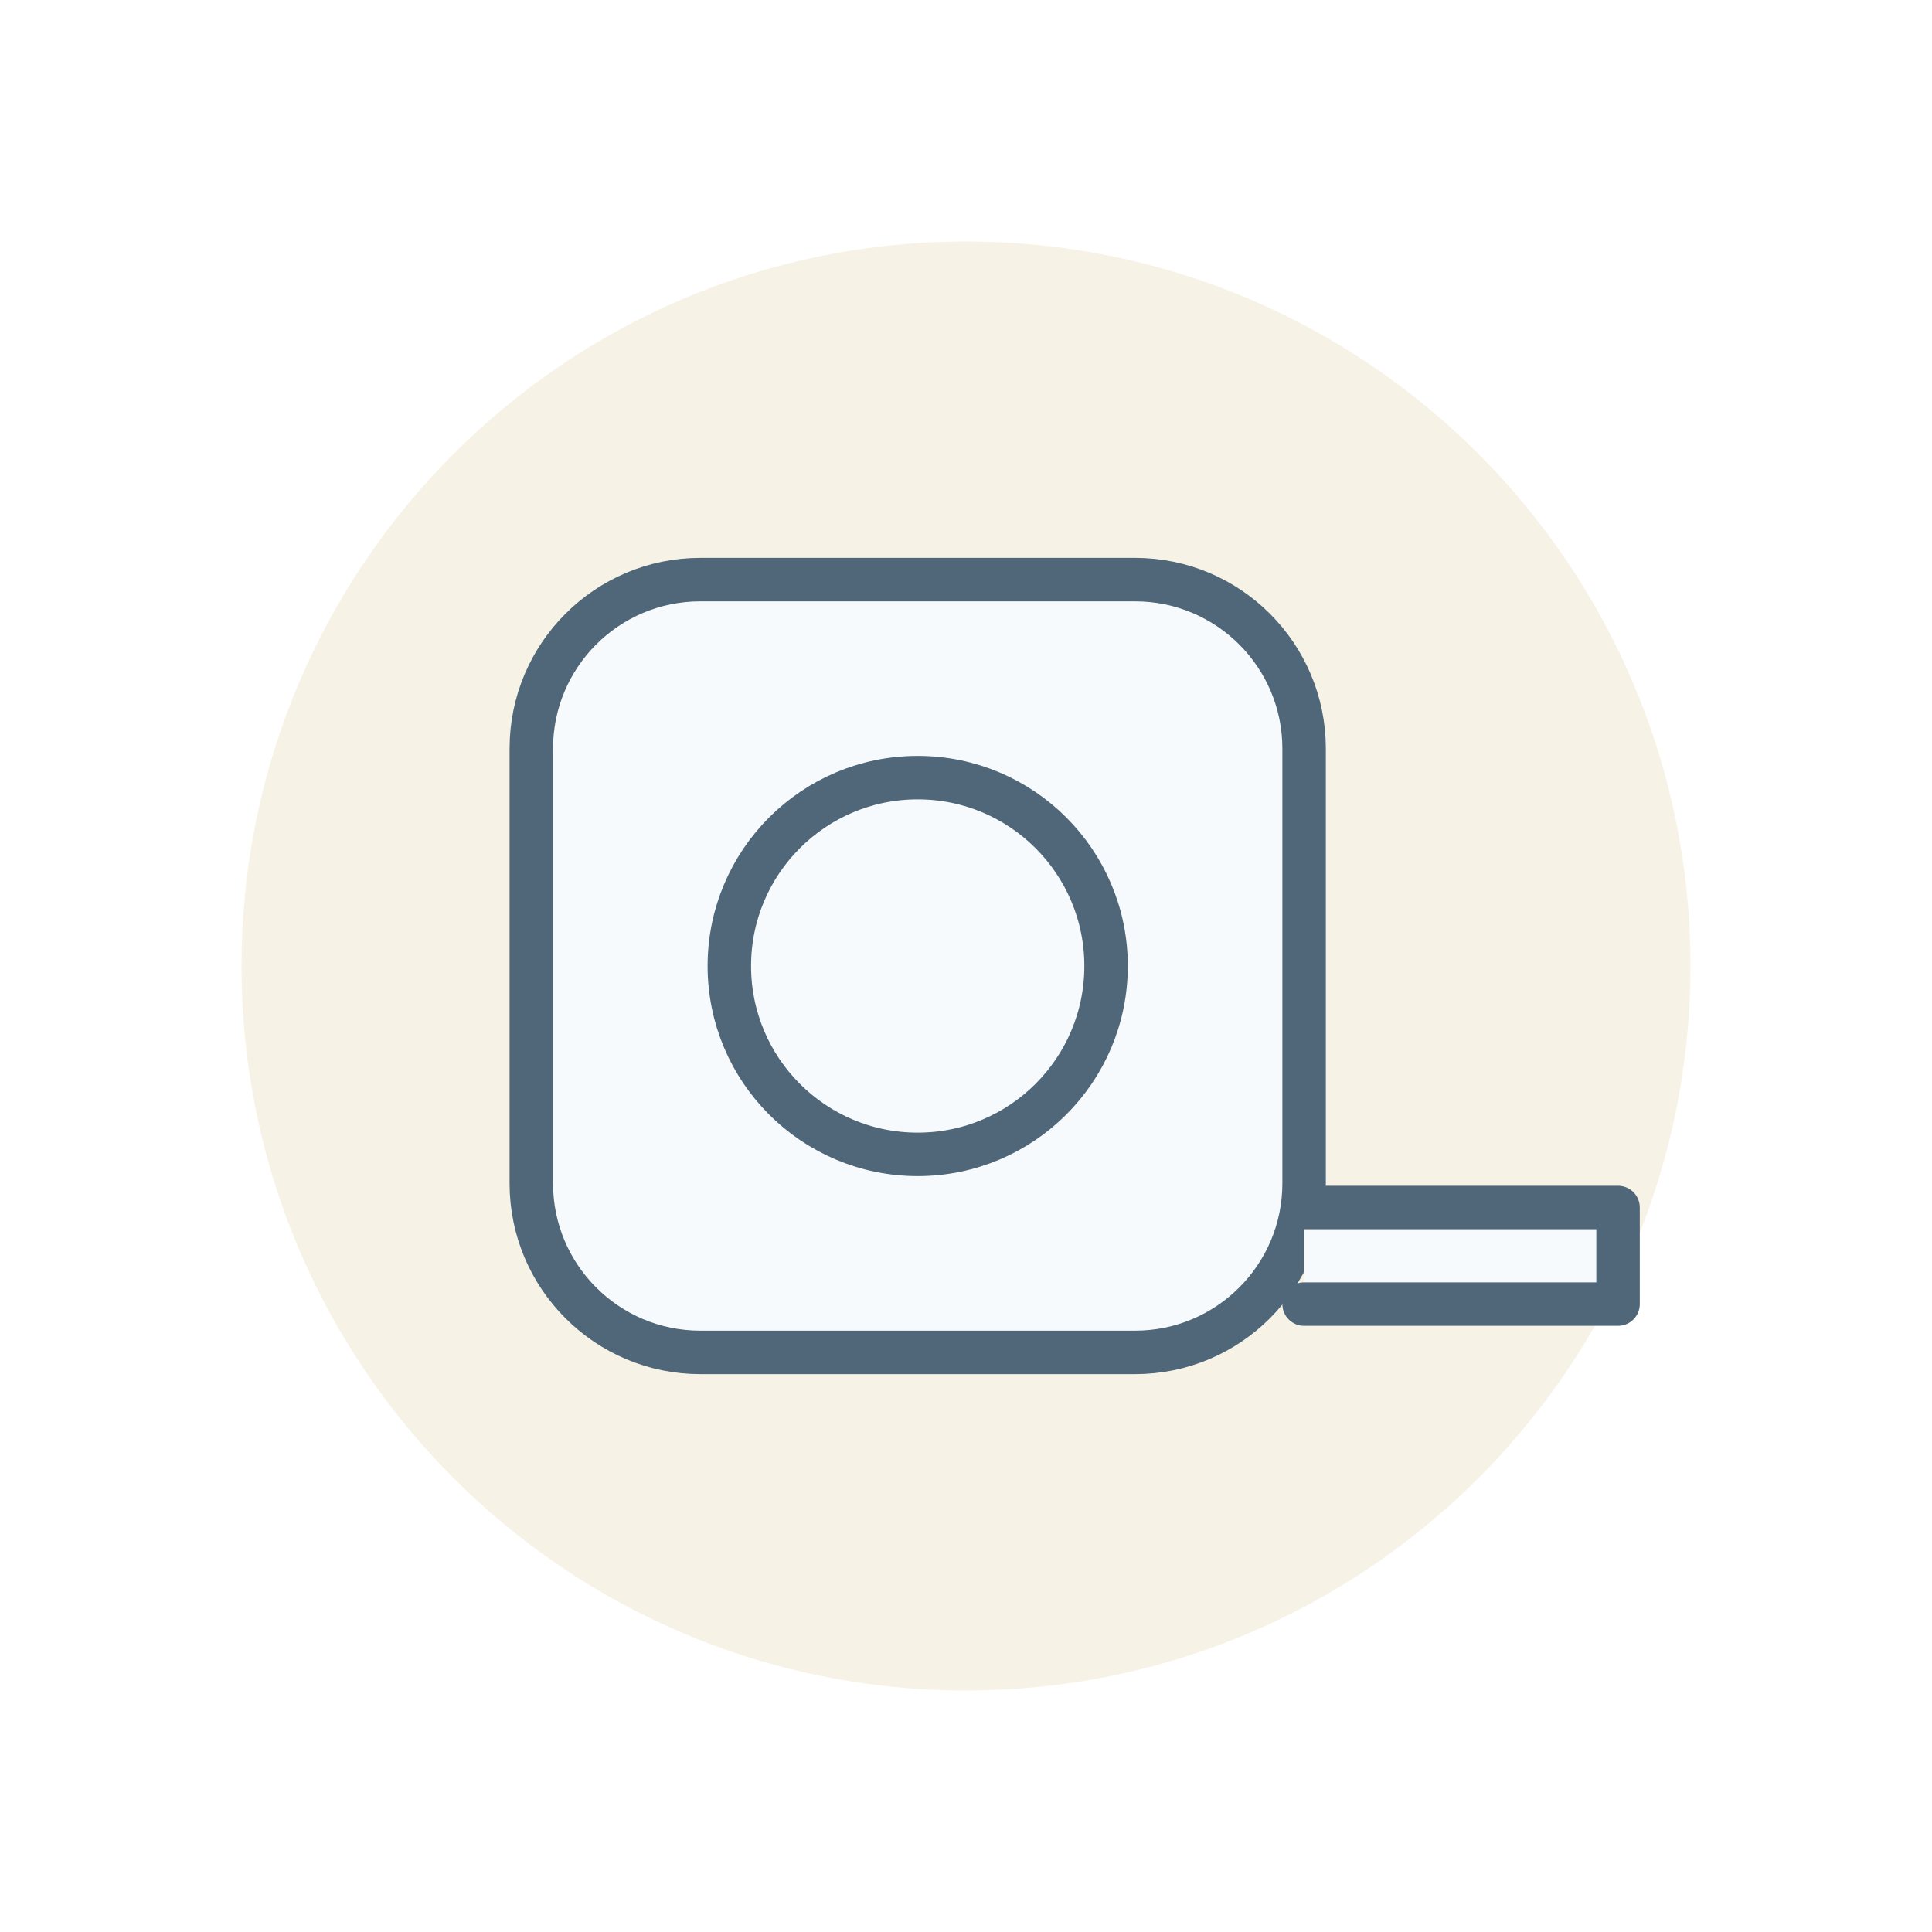
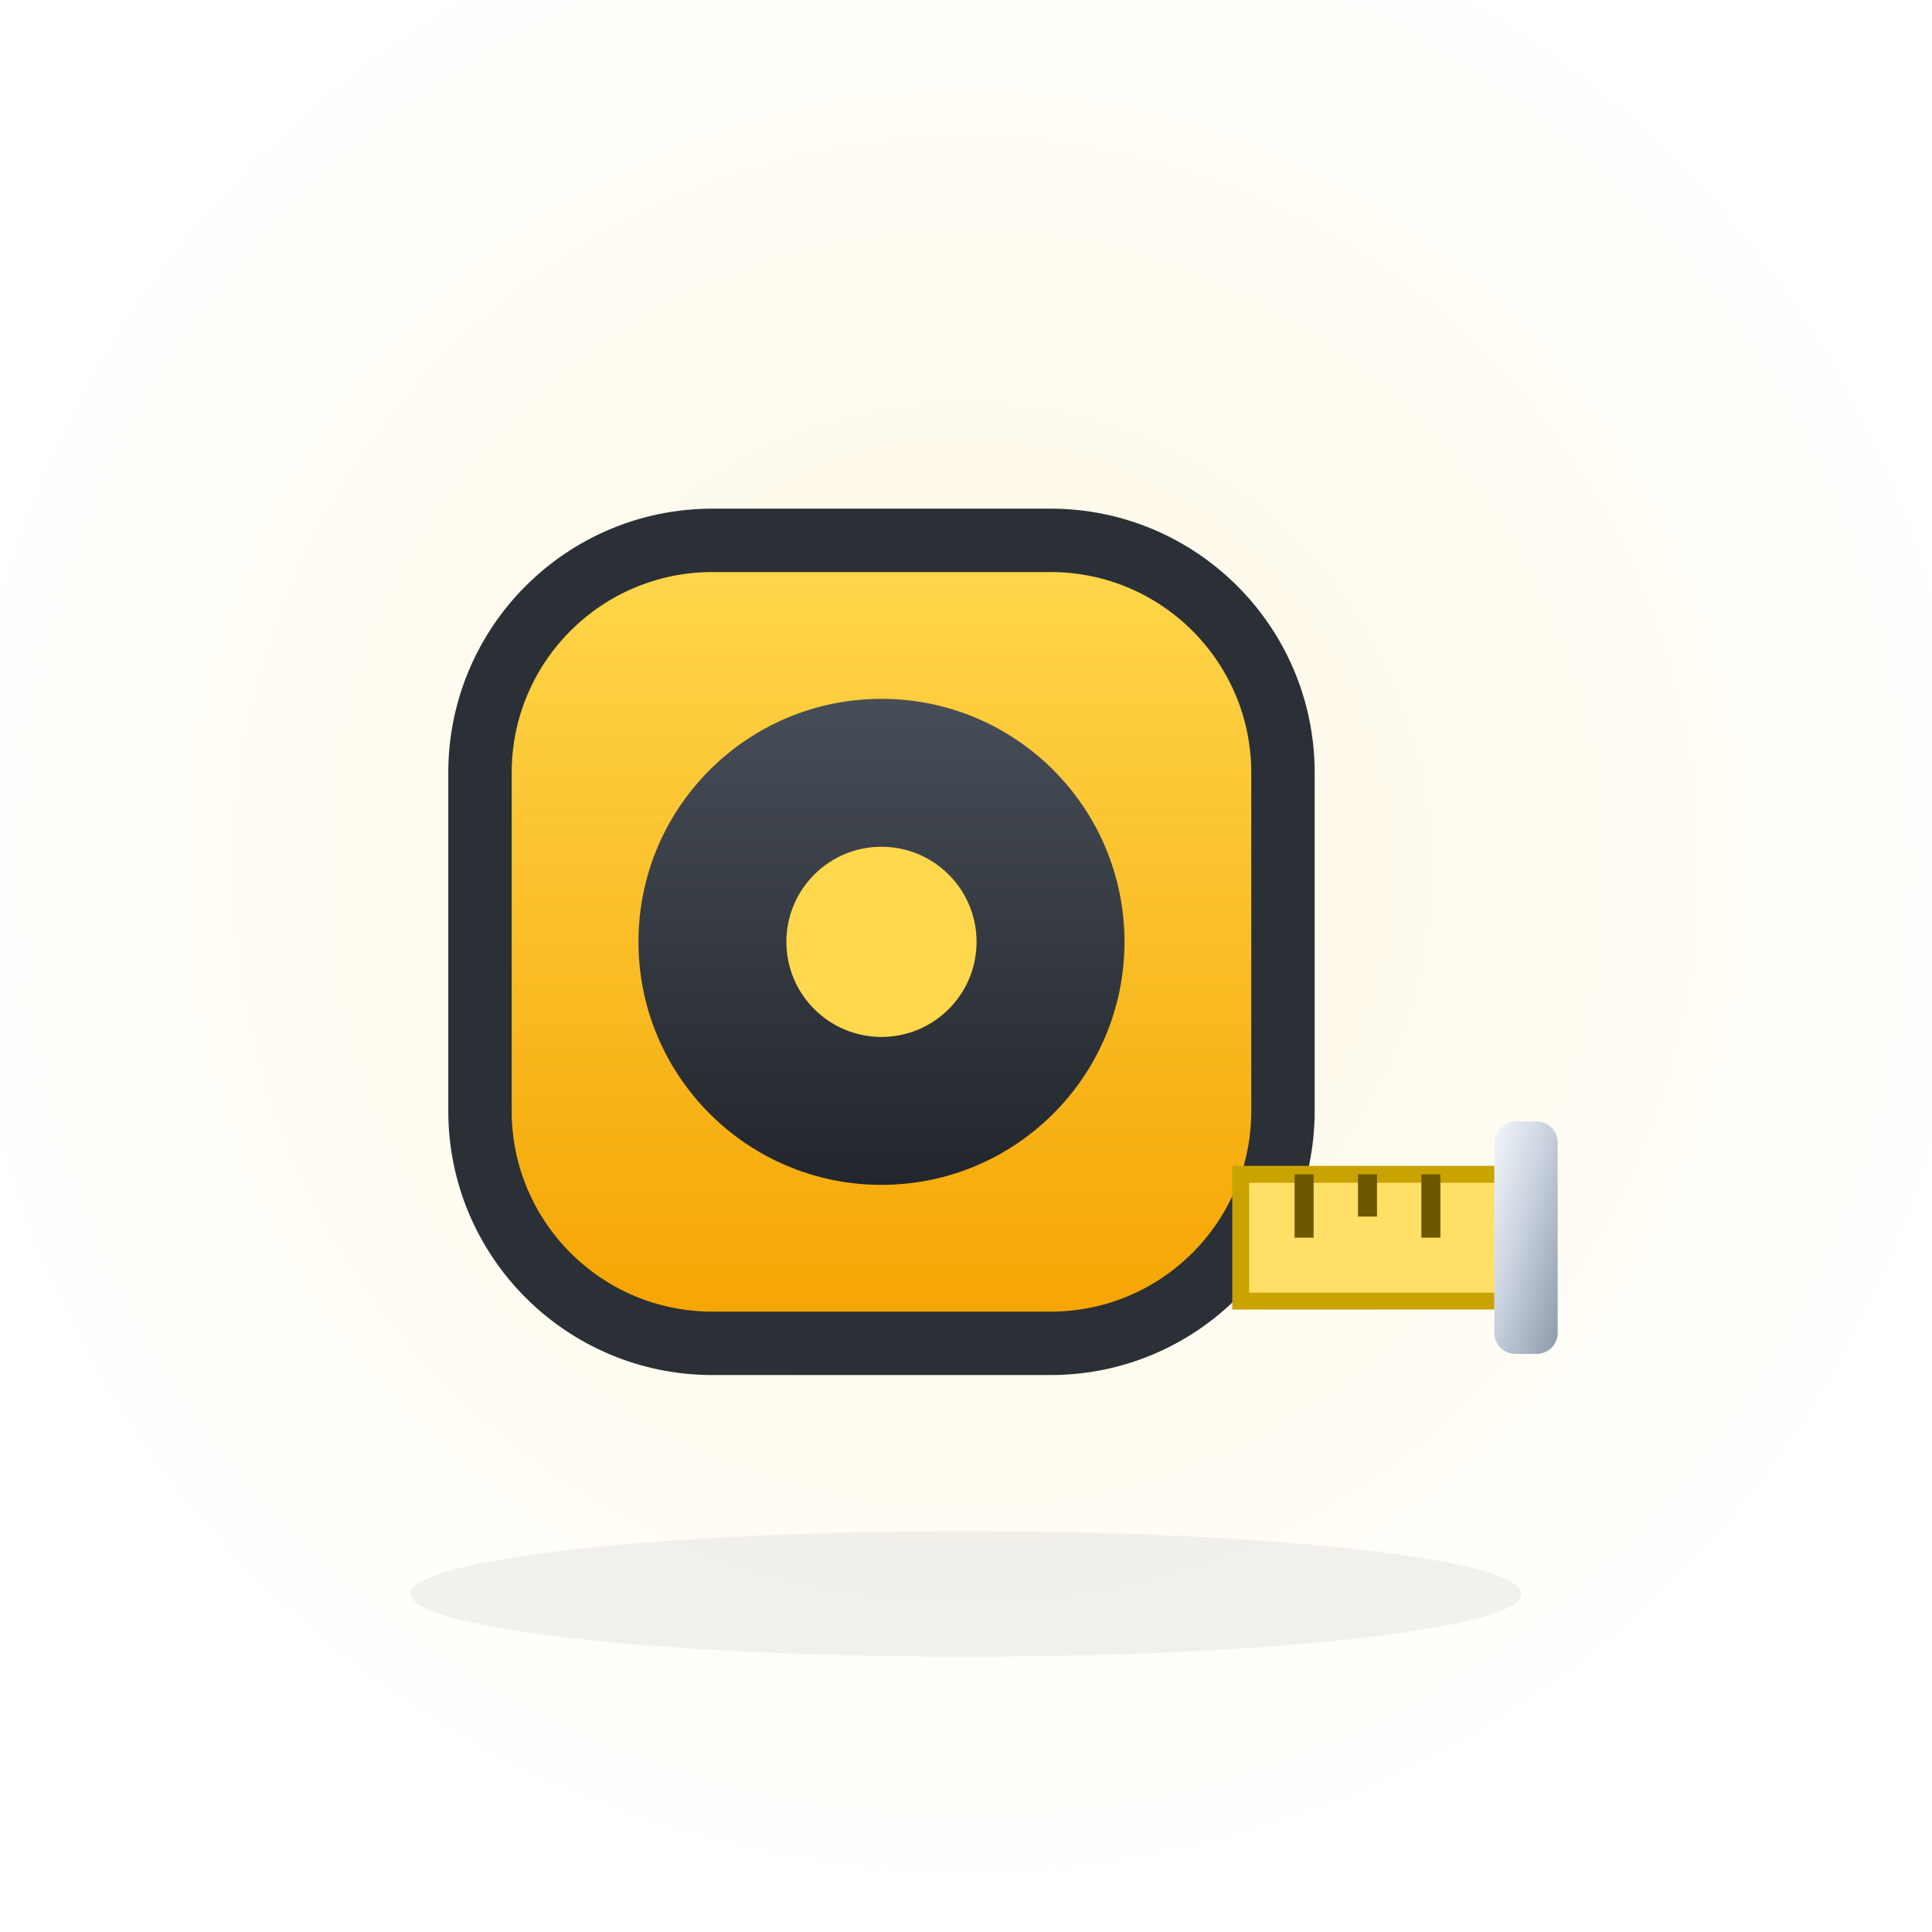
<svg xmlns="http://www.w3.org/2000/svg" viewBox="0 0 800 800">
-   <rect width="800" height="800" fill="#fff" />
-   <circle cx="400" cy="400" r="300" fill="#f6f3e6" />
-   <g stroke="#4f6779" stroke-width="18" stroke-linecap="round" stroke-linejoin="round" fill="#f7fafc">
-     <rect x="220" y="240" width="320" height="320" rx="70" />
-     <circle cx="380" cy="400" r="78" />
-     <path d="M540 500h130v40H540" />
-   </g>
+   <rect width="800" height="800" fill="#ffffff" />
+   <defs>
+     <radialGradient id="bg" cx=".5" cy=".45" r=".55">
+       <stop offset="0" stop-color="#fff7e0" />
+       <stop offset="1" stop-color="#ffffff" />
+     </radialGradient>
+   </defs>
+   <rect width="800" height="800" fill="url(#bg)" />
+   <ellipse cx="400" cy="660" rx="230" ry="26" fill="#0f1b2d" opacity=".06" />
+   <svg x="120" y="110" width="560" height="560" viewBox="0 0 64 64">
+     <defs>
+       <linearGradient id="hw-chrome" x1="0" y1="0" x2="1" y2="1">
+         <stop offset="0" stop-color="#f4f7fb" />
+         <stop offset=".45" stop-color="#c9d2de" />
+         <stop offset="1" stop-color="#8d99aa" />
+       </linearGradient>
+       <linearGradient id="hw-yellow" x1="0" y1="0" x2="0" y2="1">
+         <stop offset="0" stop-color="#ffd84d" />
+         <stop offset="1" stop-color="#f5a300" />
+       </linearGradient>
+       <linearGradient id="hw-orange" x1="0" y1="0" x2="0" y2="1">
+         <stop offset="0" stop-color="#ff9a3d" />
+         <stop offset="1" stop-color="#f05a12" />
+       </linearGradient>
+       <linearGradient id="hw-blue" x1="0" y1="0" x2="0" y2="1">
+         <stop offset="0" stop-color="#4d8bff" />
+         <stop offset="1" stop-color="#1846c8" />
+       </linearGradient>
+       <linearGradient id="hw-dark" x1="0" y1="0" x2="0" y2="1">
+         <stop offset="0" stop-color="#474d57" />
+         <stop offset="1" stop-color="#22262c" />
+       </linearGradient>
+     </defs>
+     <rect x="9" y="13" width="38" height="38" rx="11" fill="url(#hw-yellow)" />
+     <rect x="9" y="13" width="38" height="38" rx="11" fill="none" stroke="#2b2f36" stroke-width="3" />
+     <circle cx="28" cy="32" r="11.5" fill="url(#hw-dark)" />
+     <circle cx="28" cy="32" r="4.5" fill="#ffd84d" />
+     <path d="M45 43h13v6H45z" fill="#ffe066" stroke="#c9a400" stroke-width=".8" />
+     <path d="M48 43v3M51 43v2M54 43v3" stroke="#6b5800" stroke-width=".9" />
+     <rect x="57" y="40.5" width="3" height="11" rx="1" fill="url(#hw-chrome)" />
+   </svg>
</svg>
